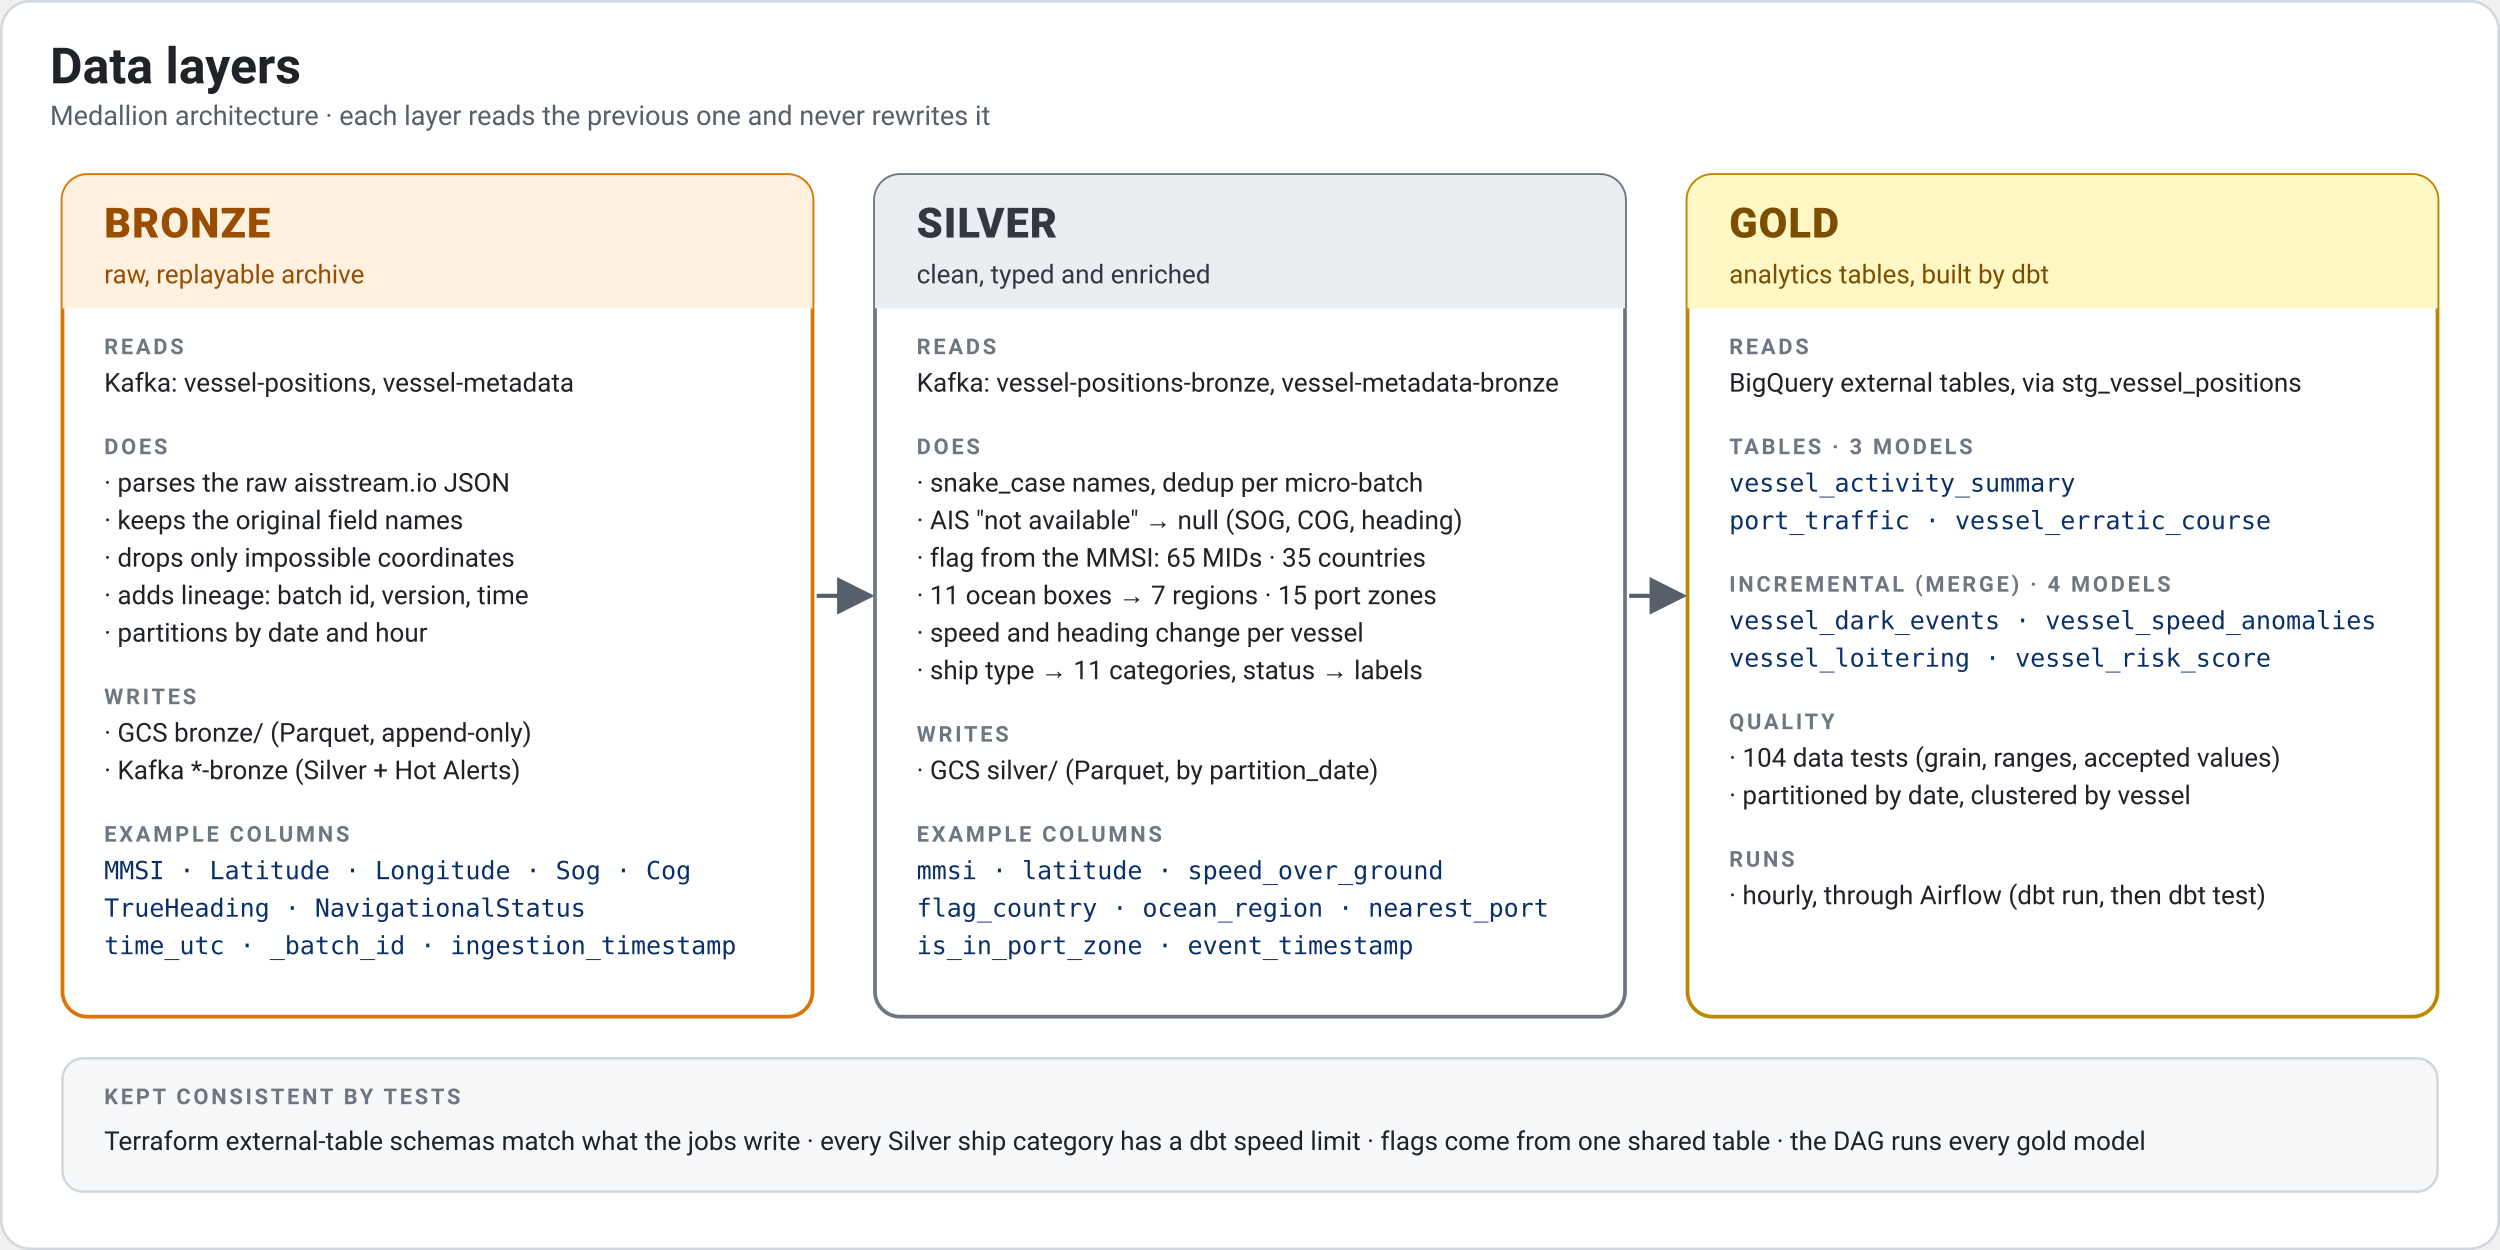
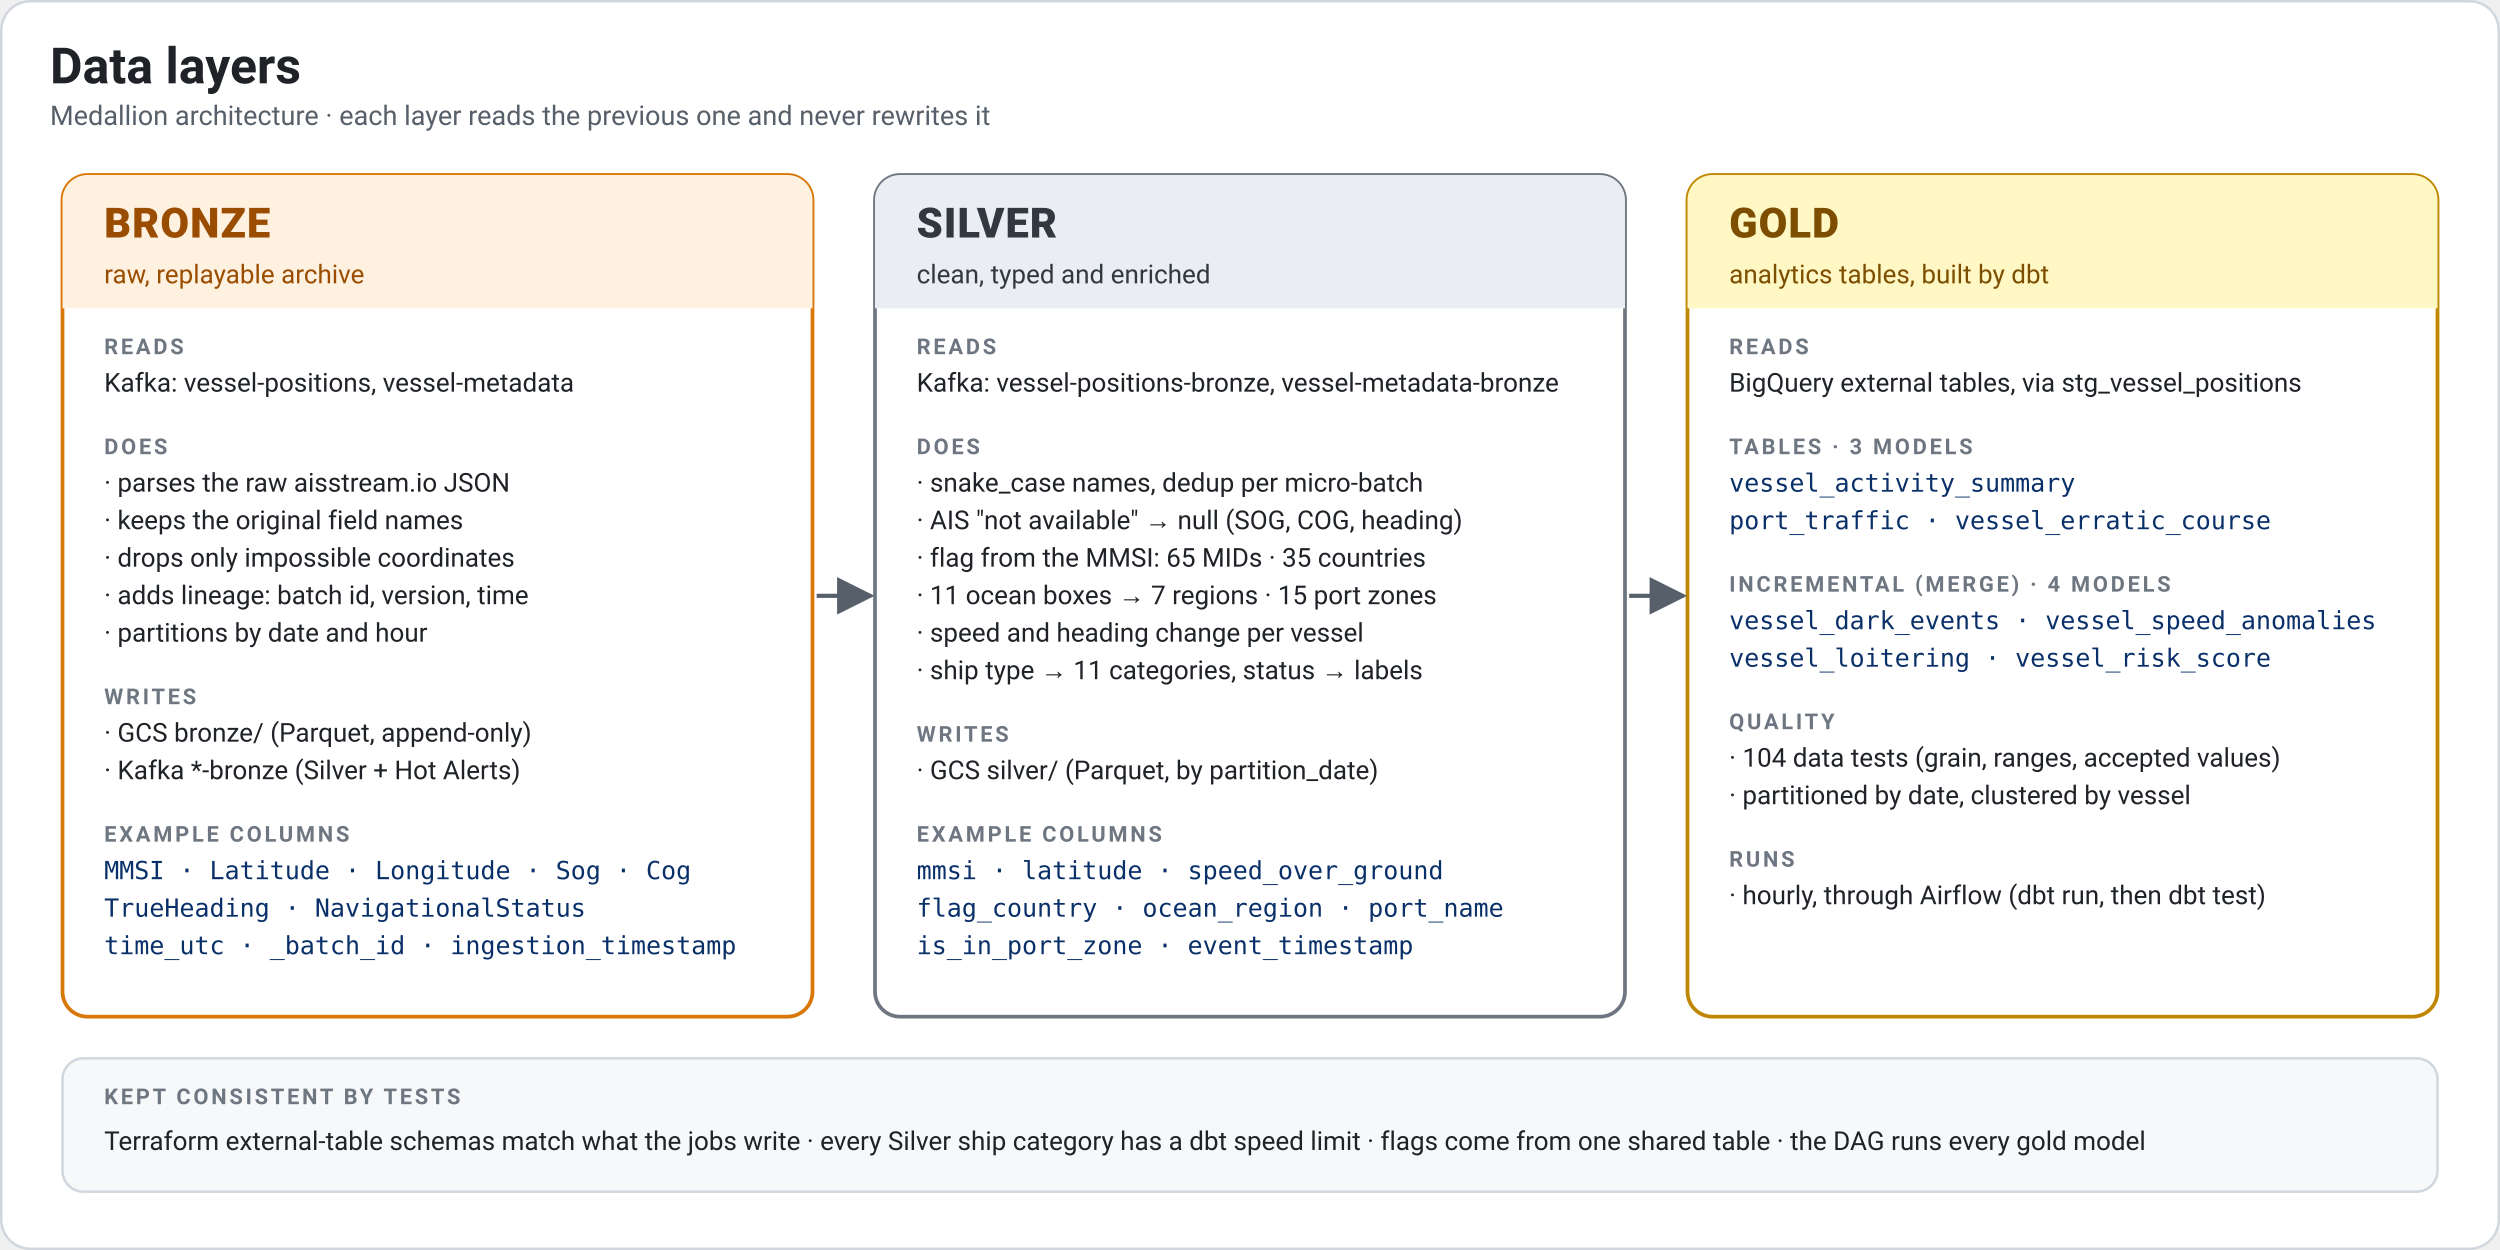
<svg xmlns="http://www.w3.org/2000/svg" viewBox="0 0 1200 600" width="1200" height="600" role="img" aria-labelledby="t d">
  <defs>
    <style>
      text { font-family: -apple-system, "Segoe UI", Roboto, "Helvetica Neue", Arial, sans-serif; fill: #1f2328; }
      .title { font-size: 24px; font-weight: 700; }
      .sub { font-size: 13px; fill: #57606a; }
      .card { fill: #ffffff; stroke-width: 1.8; }
      .lname { font-size: 20px; font-weight: 800; letter-spacing: .5px; }
      .ltag { font-size: 12.5px; }
      .sec { font-size: 10.5px; font-weight: 700; letter-spacing: 1.3px; fill: #6e7781; }
      .t { font-size: 12.5px; }
      .m { font-size: 12px; font-family: ui-monospace, SFMono-Regular, Menlo, Consolas, monospace; fill: #0a3069; }
      .arrow { stroke: #57606a; stroke-width: 2; fill: none; marker-end: url(#a); }
      .alabel { font-size: 11.5px; fill: #57606a; text-anchor: middle; }
      .strip { fill: #f6f8fa; stroke: #d0d7de; stroke-width: 1.2; }
      .stripT { font-size: 12.5px; }
    </style>
    <marker id="a" viewBox="0 0 10 10" refX="9" refY="5" markerWidth="9" markerHeight="9" orient="auto">
      <path d="M0,0 L10,5 L0,10 z" fill="#57606a" />
    </marker>
  </defs>
  <rect x="0.6" y="0.6" width="1198.8" height="598.8" rx="14" fill="#ffffff" stroke="#d0d7de" stroke-width="1.2" />
  <text class="title" x="24" y="40">Data layers</text>
  <text class="sub" x="24" y="60">Medallion architecture · each layer reads the previous one and never rewrites it</text>
  <rect class="card" x="30" y="84" width="360" height="404" rx="12" stroke="#d97706" />
  <path d="M30,96 a12,12 0 0 1 12,-12 h336 a12,12 0 0 1 12,12 v52 h-360 z" fill="#fff1e0" />
  <text class="lname" x="50" y="114" style="fill:#9a4d00">BRONZE</text>
  <text class="ltag" x="50" y="136" style="fill:#9a4d00">raw, replayable archive</text>
  <text class="sec" x="50" y="170">READS</text>
  <text class="t" x="50" y="188">Kafka: vessel-positions, vessel-metadata</text>
  <text class="sec" x="50" y="218">DOES</text>
  <text class="t" x="50" y="236">· parses the raw aisstream.io JSON</text>
  <text class="t" x="50" y="254">· keeps the original field names</text>
  <text class="t" x="50" y="272">· drops only impossible coordinates</text>
  <text class="t" x="50" y="290">· adds lineage: batch id, version, time</text>
  <text class="t" x="50" y="308">· partitions by date and hour</text>
  <text class="sec" x="50" y="338">WRITES</text>
  <text class="t" x="50" y="356">· GCS bronze/  (Parquet, append-only)</text>
  <text class="t" x="50" y="374">· Kafka *-bronze  (Silver + Hot Alerts)</text>
  <text class="sec" x="50" y="404">EXAMPLE COLUMNS</text>
  <text class="m" x="50" y="422">MMSI · Latitude · Longitude · Sog · Cog</text>
  <text class="m" x="50" y="440">TrueHeading · NavigationalStatus</text>
  <text class="m" x="50" y="458">time_utc · _batch_id · ingestion_timestamp</text>
  <rect class="card" x="420" y="84" width="360" height="404" rx="12" stroke="#6e7781" />
  <path d="M420,96 a12,12 0 0 1 12,-12 h336 a12,12 0 0 1 12,12 v52 h-360 z" fill="#eaeef2" />
  <text class="lname" x="440" y="114" style="fill:#32383f">SILVER</text>
  <text class="ltag" x="440" y="136" style="fill:#32383f">clean, typed and enriched</text>
  <text class="sec" x="440" y="170">READS</text>
  <text class="t" x="440" y="188">Kafka: vessel-positions-bronze, vessel-metadata-bronze</text>
  <text class="sec" x="440" y="218">DOES</text>
  <text class="t" x="440" y="236">· snake_case names, dedup per micro-batch</text>
  <text class="t" x="440" y="254">· AIS "not available" → null (SOG, COG, heading)</text>
  <text class="t" x="440" y="272">· flag from the MMSI: 65 MIDs · 35 countries</text>
  <text class="t" x="440" y="290">· 11 ocean boxes → 7 regions · 15 port zones</text>
  <text class="t" x="440" y="308">· speed and heading change per vessel</text>
  <text class="t" x="440" y="326">· ship type → 11 categories, status → labels</text>
  <text class="sec" x="440" y="356">WRITES</text>
  <text class="t" x="440" y="374">· GCS silver/  (Parquet, by partition_date)</text>
  <text class="sec" x="440" y="404">EXAMPLE COLUMNS</text>
  <text class="m" x="440" y="422">mmsi · latitude · speed_over_ground</text>
-   <text class="m" x="440" y="440">flag_country · ocean_region · nearest_port</text>
+   <text class="m" x="440" y="440">flag_country · ocean_region · port_name</text>
  <text class="m" x="440" y="458">is_in_port_zone · event_timestamp</text>
  <rect class="card" x="810" y="84" width="360" height="404" rx="12" stroke="#bf8700" />
  <path d="M810,96 a12,12 0 0 1 12,-12 h336 a12,12 0 0 1 12,12 v52 h-360 z" fill="#fff8c5" />
  <text class="lname" x="830" y="114" style="fill:#7d4e00">GOLD</text>
  <text class="ltag" x="830" y="136" style="fill:#7d4e00">analytics tables, built by dbt</text>
  <text class="sec" x="830" y="170">READS</text>
  <text class="t" x="830" y="188">BigQuery external tables, via stg_vessel_positions</text>
  <text class="sec" x="830" y="218">TABLES · 3 MODELS</text>
  <text class="m" x="830" y="236">vessel_activity_summary</text>
  <text class="m" x="830" y="254">port_traffic · vessel_erratic_course</text>
  <text class="sec" x="830" y="284">INCREMENTAL (MERGE) · 4 MODELS</text>
  <text class="m" x="830" y="302">vessel_dark_events · vessel_speed_anomalies</text>
  <text class="m" x="830" y="320">vessel_loitering · vessel_risk_score</text>
  <text class="sec" x="830" y="350">QUALITY</text>
  <text class="t" x="830" y="368">· 104 data tests (grain, ranges, accepted values)</text>
  <text class="t" x="830" y="386">· partitioned by date, clustered by vessel</text>
  <text class="sec" x="830" y="416">RUNS</text>
  <text class="t" x="830" y="434">· hourly, through Airflow (dbt run, then dbt test)</text>
  <path class="arrow" d="M392,286 L418,286" />
  <path class="arrow" d="M782,286 L808,286" />
  <rect class="strip" x="30" y="508" width="1140" height="64" rx="10" />
  <text class="sec" x="50" y="530">KEPT CONSISTENT BY TESTS</text>
  <text class="stripT" x="50" y="552">Terraform external-table schemas match what the jobs write · every Silver ship category has a dbt speed limit · flags come from one shared table · the DAG runs every gold model</text>
</svg>
